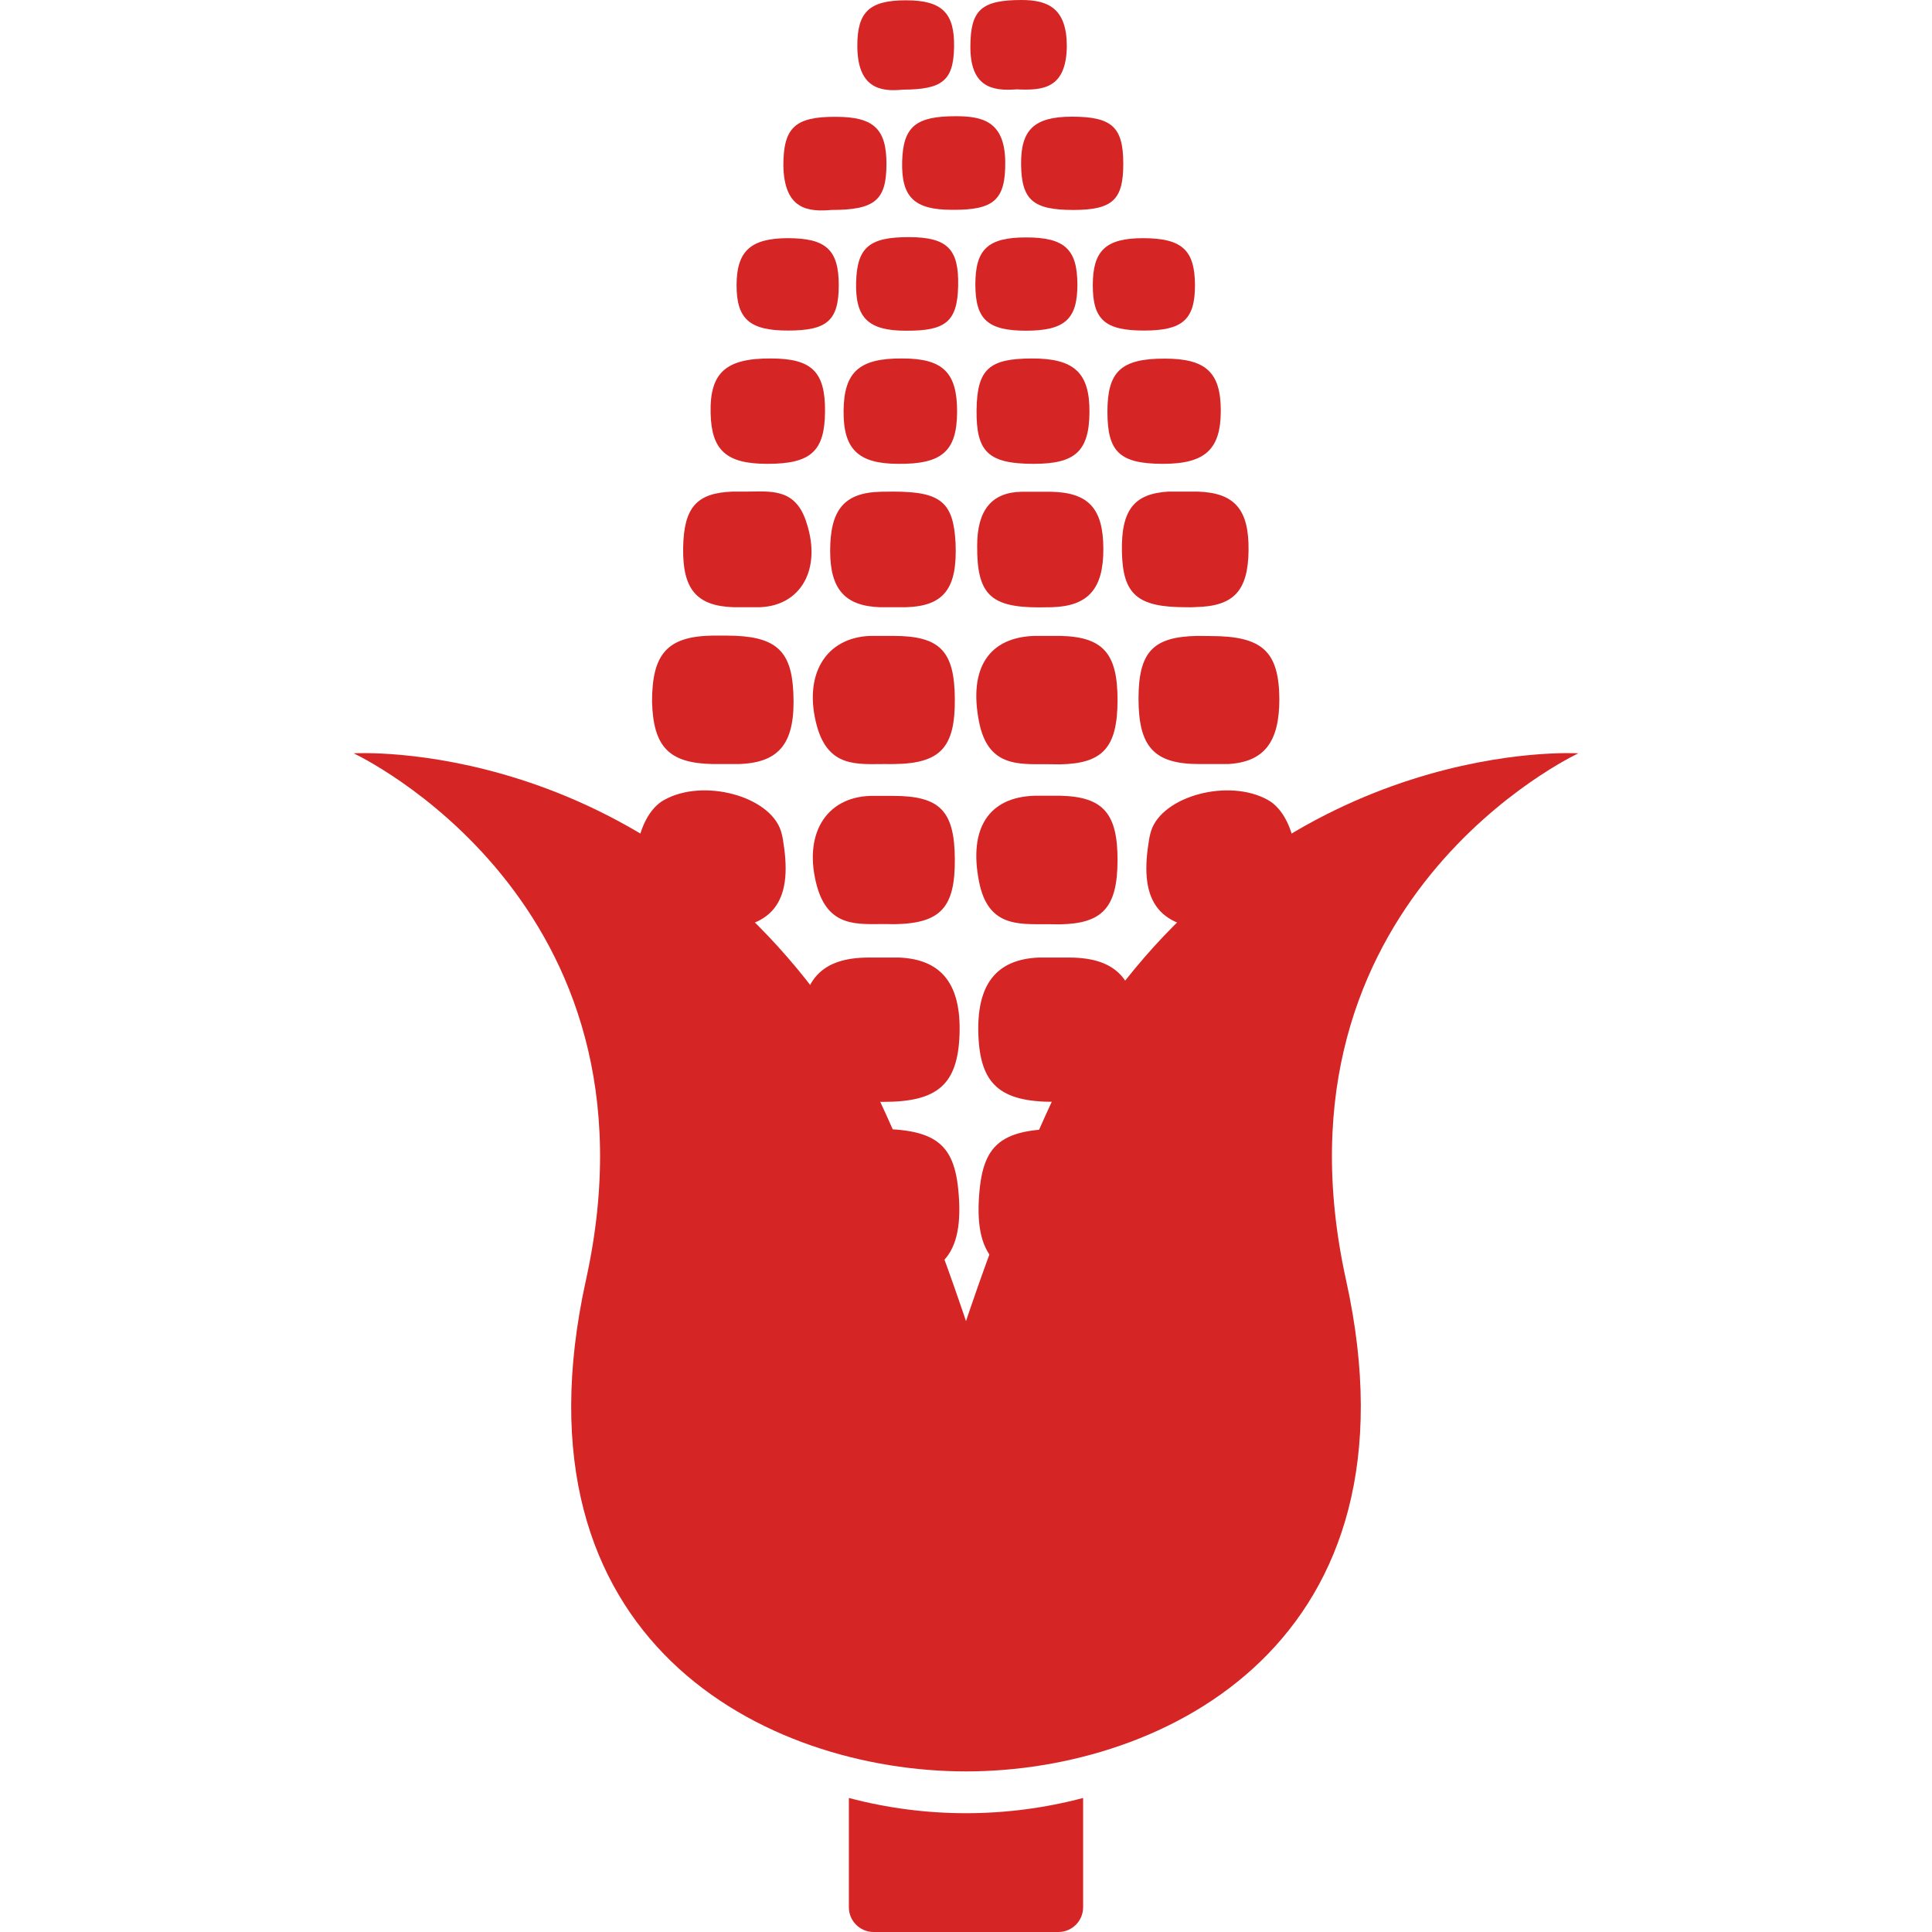
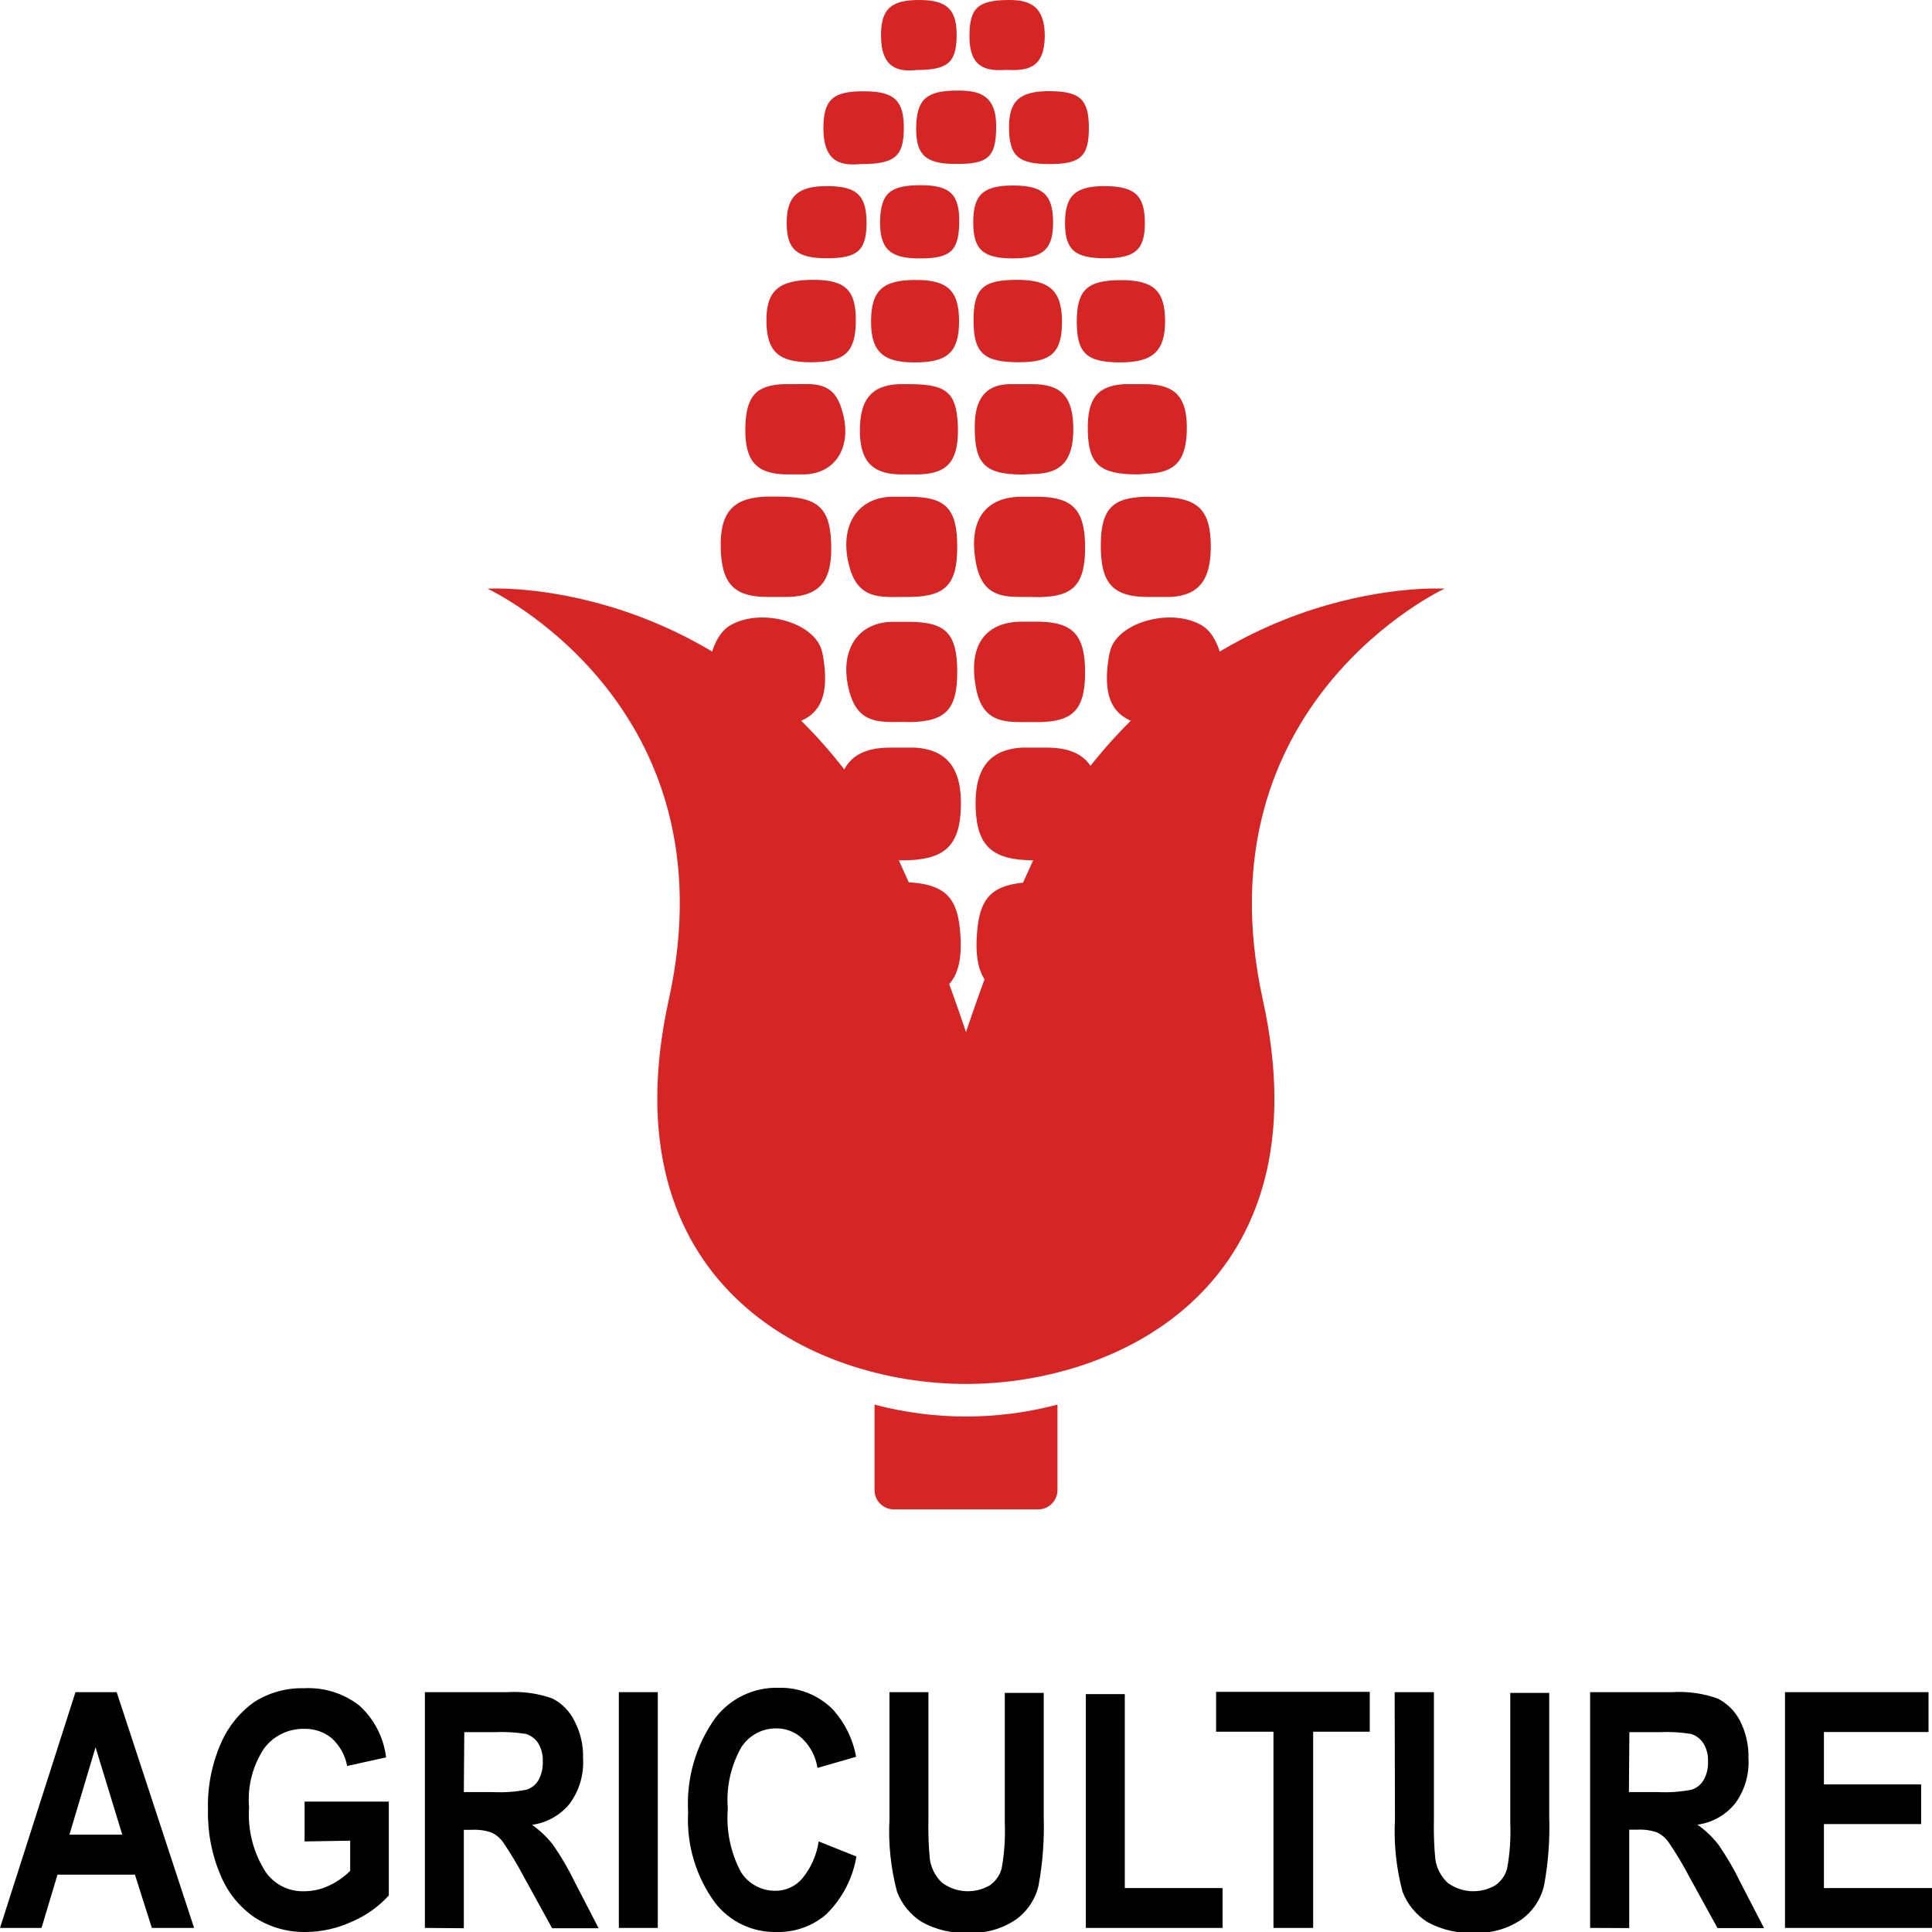
<svg xmlns="http://www.w3.org/2000/svg" id="Layer_1" data-name="Layer 1" width="128" height="128" viewBox="0 0 128 128">
  <defs>
    <style>.cls-1{fill:#d62525;}</style>
  </defs>
-   <path class="cls-1" d="M70.34,84.84c-4.36,0-5.86-1.65-5.44-6,.33-3.42,1.84-4.28,7-4,2.51.12,3.73,1.58,3.81,4.54C75.87,83.68,74.73,84.83,70.34,84.84Z" />
-   <path class="cls-1" d="M69.82,73c-3.57,0-4.88-1.17-5-4.44s1.13-5,4-5.12c.65,0,1.3,0,2,0,3.15,0,4.5,1.48,4.49,4.81S73.83,73,70.69,73Z" />
-   <path class="cls-1" d="M58.05,84.84c4.36,0,5.86-1.65,5.44-6-.33-3.42-1.84-4.28-7.06-4-2.5.12-3.73,1.58-3.8,4.54C52.52,83.68,53.66,84.83,58.05,84.84Z" />
-   <path class="cls-1" d="M58.57,73c3.56,0,4.88-1.17,5-4.44s-1.12-5-4-5.12c-.65,0-1.3,0-2,0-3.15,0-4.5,1.48-4.49,4.81S54.56,73,57.7,73Z" />
-   <path class="cls-1" d="M80.81,61.58c-3.94,0-5.36-1.73-4.71-5.76a4.66,4.66,0,0,1,.16-.76C77,52.73,81.42,51.55,84,53c1.65.91,2.38,4.1,1.49,6.47C84.87,61.16,84,61.58,80.81,61.58Z" />
-   <path class="cls-1" d="M47.19,61.58c3.94,0,5.36-1.73,4.71-5.76a4.66,4.66,0,0,0-.16-.76C51,52.73,46.58,51.55,44,53c-1.65.91-2.38,4.1-1.49,6.47C43.13,61.16,44.05,61.58,47.19,61.58Z" />
-   <path class="cls-1" d="M80.2,42.14c3.42,0,4.54,1,4.56,4.18,0,2.84-1,4.16-3.39,4.3-.64,0-1.29,0-1.94,0-3,0-4-1.18-4-4.33s1-4.1,3.9-4.16Z" />
-   <path class="cls-1" d="M48.1,42.11c3.25,0,4.33.93,4.46,3.76.16,3.32-.87,4.67-3.63,4.75-.58,0-1.16,0-1.73,0-2.88-.06-3.92-1.14-4-4.13,0-3.16,1-4.33,4-4.38Z" />
-   <path class="cls-1" d="M69.35,50.63c-1.91,0-3.91.17-4.49-2.83-.69-3.54.66-5.57,3.67-5.67.58,0,1.15,0,1.73,0,2.83.07,3.79,1.16,3.78,4.29s-1,4.17-3.82,4.22Z" />
-   <path class="cls-1" d="M69.35,61.23c-1.91,0-3.91.17-4.49-2.84-.69-3.53.66-5.57,3.67-5.67.58,0,1.15,0,1.73,0,2.83.07,3.79,1.17,3.78,4.29s-1,4.18-3.82,4.23C69.93,61.24,69.64,61.23,69.35,61.23Z" />
-   <path class="cls-1" d="M58.64,50.62c-1.82,0-3.74.25-4.51-2.49-.94-3.39.55-5.9,3.54-6,.5,0,1,0,1.51,0,3.1,0,4.06,1,4.08,4.18s-.92,4.27-4,4.31C59.07,50.63,58.86,50.62,58.64,50.62Z" />
-   <path class="cls-1" d="M58.64,61.22c-1.82,0-3.74.24-4.51-2.49-.94-3.4.55-5.91,3.54-6h1.51c3.1,0,4.06,1,4.08,4.19s-.92,4.26-4,4.31Z" />
-   <path class="cls-1" d="M78.56,40.23c-3.2,0-4.17-.84-4.23-3.66s.83-3.86,3.07-4c.64,0,1.3,0,1.95,0,2.45.08,3.4,1.18,3.37,3.89s-1,3.71-3.51,3.76C79,40.24,78.77,40.23,78.56,40.23Z" />
-   <path class="cls-1" d="M68.82,40.24c-3.23,0-4.1-.91-4.08-4.08,0-2.41,1-3.54,2.94-3.58.65,0,1.3,0,1.95,0,2.49.05,3.46,1.11,3.47,3.77s-1,3.81-3.42,3.88Z" />
-   <path class="cls-1" d="M49.44,32.57c1.58,0,3.28-.28,4,2.08,1,3.06-.38,5.48-3.1,5.58-.58,0-1.16,0-1.73,0-2.45-.08-3.39-1.18-3.35-3.92s.93-3.65,3.27-3.74Z" />
-   <path class="cls-1" d="M59.17,32.57c3.18,0,4,.71,4.14,3.43.12,3-.77,4.15-3.28,4.23-.58,0-1.16,0-1.73,0C56,40.15,55,39.05,55,36.51c0-2.73.92-3.87,3.34-3.93Z" />
-   <path class="cls-1" d="M59.8,23.75c2.68,0,3.62.94,3.61,3.54s-1,3.47-3.9,3.44c-2.68,0-3.65-1-3.62-3.53S56.9,23.72,59.8,23.75Z" />
-   <path class="cls-1" d="M50.82,30.73c-2.7,0-3.69-.9-3.74-3.37-.06-2.66,1-3.63,4-3.61,2.71,0,3.6.89,3.58,3.5S53.77,30.74,50.82,30.73Z" />
-   <path class="cls-1" d="M77.18,23.76c2.72,0,3.7.92,3.7,3.45s-1,3.53-3.86,3.52-3.65-.81-3.65-3.45S74.24,23.75,77.18,23.76Z" />
-   <path class="cls-1" d="M68.48,30.73c-3,0-3.81-.79-3.78-3.55s.86-3.42,3.66-3.43,3.84.94,3.82,3.56S71.2,30.73,68.48,30.73Z" />
-   <path class="cls-1" d="M71.11,13.91c-2.66,0-3.43-.66-3.46-3S68.54,7.74,71,7.73c2.65,0,3.41.67,3.42,3.07S73.76,13.91,71.11,13.91Z" />
-   <path class="cls-1" d="M63.06,13.9c-2.5,0-3.35-.85-3.29-3.2s.95-3,3.55-3c1.75,0,3.24.32,3.28,3C66.63,13.24,65.86,13.93,63.06,13.9Z" />
-   <path class="cls-1" d="M52.2,21.9c-2.54,0-3.4-.77-3.4-3s.9-3.12,3.4-3.12,3.37.75,3.37,3.11S54.79,21.9,52.2,21.9Z" />
-   <path class="cls-1" d="M75.79,21.9c-2.58,0-3.39-.72-3.39-3s.84-3.13,3.37-3.12,3.39.78,3.4,3.1S78.32,21.9,75.79,21.9Z" />
-   <path class="cls-1" d="M60,21.91c-2.48,0-3.34-.86-3.28-3.2s.89-3,3.49-3,3.32.83,3.27,3.23S62.62,21.93,60,21.91Z" />
-   <path class="cls-1" d="M55.1,13.91c-1.54.13-3.15,0-3.2-2.95,0-2.49.76-3.24,3.49-3.22,2.5,0,3.35.81,3.34,3.15S58,13.91,55.1,13.91Z" />
-   <path class="cls-1" d="M68,21.91c-2.56,0-3.38-.74-3.38-3.06s.81-3.12,3.36-3.12,3.39.78,3.4,3.1S70.54,21.9,68,21.91Z" />
-   <path class="cls-1" d="M59.8,5.94c-1.52.16-3-.14-3-2.92,0-2.24.81-3,3.23-3s3.22.87,3.18,3.11S62.4,5.93,59.8,5.94Z" />
-   <path class="cls-1" d="M67.36,5.92c-1.71.14-3.08-.22-3.07-2.85C64.3.68,65,0,67.68,0c1.78,0,3,.57,3,3.07C70.64,5.89,69.08,6,67.36,5.92Z" />
-   <path class="cls-1" d="M104.57,49.91s-19-1.18-31.86,17.55C68.67,73.34,64,87.53,64,87.53s-4.67-14.19-8.71-20.07C42.42,48.73,23.43,49.91,23.43,49.91s20.94,9.73,15.39,34.9c-5.29,24,12,32.55,25.18,32.55s30.47-8.59,25.18-32.55C83.63,59.64,104.57,49.91,104.57,49.91Z" />
-   <path class="cls-1" d="M70.14,128H57.86a1.64,1.64,0,0,1-1.62-1.66v-7.22a30.32,30.32,0,0,0,15.52,0v7.22A1.64,1.64,0,0,1,70.14,128Z" />
+   <path class="cls-1" d="M69,66.28c-3.4,0-4.58-1.29-4.25-4.69.26-2.67,1.44-3.34,5.47-3.12,2,.09,2.92,1.23,3,3.55C73.27,65.38,72.38,66.27,69,66.28Z" />
+   <path class="cls-1" d="M68.55,57c-2.79,0-3.82-.91-3.91-3.47s.88-3.9,3.13-4h1.56c2.46,0,3.51,1.16,3.51,3.76S71.68,57,69.23,57Z" />
+   <path class="cls-1" d="M59.35,66.28c3.41,0,4.58-1.29,4.25-4.69-.26-2.67-1.44-3.34-5.51-3.12-2,.09-2.92,1.23-3,3.55C55,65.38,55.92,66.27,59.35,66.28Z" />
+   <path class="cls-1" d="M59.76,57c2.78,0,3.81-.91,3.9-3.47s-.87-3.9-3.12-4H59c-2.46,0-3.52,1.16-3.51,3.76S56.63,57,59.08,57Z" />
+   <path class="cls-1" d="M77.13,48.11c-3.08,0-4.18-1.35-3.68-4.5a3.87,3.87,0,0,1,.13-.59c.58-1.82,4-2.75,6-1.61,1.28.71,1.85,3.2,1.16,5.05C80.3,47.78,79.63,48.11,77.13,48.11Z" />
+   <path class="cls-1" d="M50.87,48.11c3.08,0,4.18-1.35,3.68-4.5a3.87,3.87,0,0,0-.13-.59c-.58-1.82-4-2.75-6-1.61-1.29.71-1.86,3.2-1.17,5.05C47.7,47.78,48.41,48.11,50.87,48.11Z" />
+   <path class="cls-1" d="M76.66,32.92c2.67,0,3.54.78,3.56,3.27,0,2.22-.78,3.25-2.65,3.36H76.05c-2.34,0-3.12-.93-3.12-3.39s.78-3.2,3-3.25Z" />
+   <path class="cls-1" d="M51.58,32.9c2.54,0,3.38.73,3.48,2.94.13,2.59-.68,3.64-2.83,3.71H50.87c-2.25,0-3.06-.89-3.12-3.23s.78-3.38,3.12-3.42Z" />
+   <path class="cls-1" d="M68.18,39.55c-1.49,0-3.06.14-3.51-2.21-.54-2.76.52-4.35,2.87-4.43h1.35c2.21.06,3,.91,3,3.36s-.78,3.25-3,3.29Z" />
+   <path class="cls-1" d="M68.18,47.84c-1.49,0-3.06.13-3.51-2.22-.54-2.76.52-4.35,2.87-4.43h1.35c2.21.05,3,.91,3,3.35s-.78,3.26-3,3.3Z" />
+   <path class="cls-1" d="M59.81,39.55c-1.42,0-2.92.19-3.52-1.95-.74-2.65.43-4.61,2.76-4.69h1.18c2.43,0,3.18.79,3.19,3.27s-.72,3.34-3.12,3.37Z" />
+   <path class="cls-1" d="M59.81,47.83c-1.42,0-2.92.19-3.52-1.95-.74-2.65.43-4.61,2.76-4.68h1.18c2.43,0,3.18.78,3.19,3.27s-.72,3.33-3.12,3.37Z" />
+   <path class="cls-1" d="M75.37,31.43c-2.49,0-3.25-.66-3.3-2.86s.65-3,2.4-3.12H76c1.92.06,2.66.92,2.63,3s-.78,2.9-2.74,2.94A4.3,4.3,0,0,1,75.37,31.43Z" />
+   <path class="cls-1" d="M67.77,31.44c-2.53,0-3.21-.71-3.19-3.19,0-1.88.78-2.77,2.3-2.8H68.4c1.94,0,2.7.87,2.71,2.95s-.78,3-2.67,3Z" />
+   <path class="cls-1" d="M52.62,25.45c1.24,0,2.57-.22,3.13,1.62.78,2.39-.3,4.28-2.42,4.36H52c-1.92-.06-2.65-.92-2.62-3.06s.73-2.85,2.55-2.92Z" />
+   <path class="cls-1" d="M60.23,25.45c2.48,0,3.12.55,3.23,2.68.09,2.34-.6,3.24-2.56,3.3H59.55c-1.8-.06-2.58-.92-2.58-2.91s.72-3,2.61-3.07Z" />
+   <path class="cls-1" d="M60.72,18.55c2.09,0,2.83.74,2.82,2.77s-.78,2.71-3,2.69c-2.09,0-2.85-.78-2.83-2.76S58.45,18.53,60.72,18.55Z" />
+   <path class="cls-1" d="M53.7,24c-2.11,0-2.88-.71-2.92-2.63-.05-2.08.78-2.84,3.13-2.83,2.11,0,2.81.7,2.79,2.74S56,24,53.7,24Z" />
+   <path class="cls-1" d="M74.3,18.56c2.12,0,2.89.72,2.89,2.7s-.78,2.76-3,2.75-2.85-.63-2.85-2.7S72,18.55,74.3,18.56Z" />
+   <path class="cls-1" d="M67.5,24c-2.34,0-3-.62-3-2.78s.67-2.67,2.86-2.68,3,.74,3,2.79S69.62,24,67.5,24Z" />
+   <path class="cls-1" d="M69.55,10.87c-2.07,0-2.67-.52-2.7-2.35s.7-2.47,2.62-2.48c2.07,0,2.66.52,2.67,2.4S71.63,10.87,69.55,10.87Z" />
+   <path class="cls-1" d="M63.27,10.86c-2,0-2.62-.66-2.57-2.5S61.44,6,63.47,6C64.84,6,66,6.27,66,8.36S65.45,10.88,63.27,10.86Z" />
+   <path class="cls-1" d="M54.78,17.11c-2,0-2.66-.6-2.66-2.34s.71-2.44,2.66-2.44,2.63.58,2.63,2.43S56.8,17.11,54.78,17.11Z" />
+   <path class="cls-1" d="M73.21,17.11c-2,0-2.65-.56-2.65-2.34s.66-2.45,2.64-2.44,2.64.61,2.65,2.42S75.19,17.11,73.21,17.11Z" />
+   <path class="cls-1" d="M60.88,17.12c-1.94,0-2.61-.67-2.57-2.5S59,12.27,61,12.27s2.59.65,2.55,2.53S62.92,17.13,60.88,17.12Z" />
+   <path class="cls-1" d="M57.05,10.87c-1.21.1-2.46,0-2.5-2.31,0-1.94.59-2.53,2.72-2.51,2,0,2.62.63,2.61,2.46S59.31,10.87,57.05,10.87Z" />
+   <path class="cls-1" d="M67.13,17.12c-2,0-2.65-.58-2.65-2.39s.64-2.44,2.63-2.44,2.65.61,2.66,2.42S69.11,17.11,67.13,17.12Z" />
+   <path class="cls-1" d="M60.72,4.64c-1.19.13-2.35-.11-2.35-2.28C58.37.61,59,0,60.9,0s2.51.68,2.48,2.43S62.75,4.63,60.72,4.64Z" />
+   <path class="cls-1" d="M66.63,4.63c-1.34.1-2.41-.18-2.4-2.23,0-1.87.55-2.4,2.65-2.4,1.39,0,2.34.45,2.34,2.4C69.19,4.6,68,4.69,66.63,4.63Z" />
+   <path class="cls-1" d="M95.7,39S80.85,38.07,70.8,52.7C67.65,57.3,64,68.38,64,68.38S60.35,57.3,57.2,52.7C47.14,38.07,32.3,39,32.3,39s16.36,7.6,12,27.27C40.2,85,53.7,91.69,64,91.69S87.8,85,83.67,66.26C79.34,46.59,95.7,39,95.7,39Z" />
+   <path class="cls-1" d="M68.8,100H59.2a1.28,1.28,0,0,1-1.26-1.3h0V93.06a23.71,23.71,0,0,0,12.12,0V98.7A1.28,1.28,0,0,1,68.8,100Z" />
+   <path d="M12.86,127.73h-2.8L8.94,124.2H3.81l-1.06,3.53H0l5-15.62H7.73ZM8.1,121.55l-1.77-5.79L4.6,121.55Z" />
+   <path d="M20.18,122v-2.64h5.58v6.22a7,7,0,0,1-2.39,1.71,7.44,7.44,0,0,1-3.1.71,6.07,6.07,0,0,1-3.35-.93,6.3,6.3,0,0,1-2.29-2.79,10.4,10.4,0,0,1-.85-4.38,10.2,10.2,0,0,1,.86-4.41,6.5,6.5,0,0,1,2.22-2.74,5.86,5.86,0,0,1,3.28-.9A5.47,5.47,0,0,1,23.81,113a5.54,5.54,0,0,1,1.77,3.43L23,117A3.33,3.33,0,0,0,22,115.18a2.74,2.74,0,0,0-1.83-.64,3.24,3.24,0,0,0-2.67,1.29,6.15,6.15,0,0,0-1,3.91,7.07,7.07,0,0,0,1.11,4.3,3,3,0,0,0,2.57,1.26,3.86,3.86,0,0,0,1.57-.35,4.92,4.92,0,0,0,1.45-1v-2Z" />
+   <path d="M28.15,127.73V112.11H33.6a7.57,7.57,0,0,1,3,.42A3.29,3.29,0,0,1,38.05,114a5,5,0,0,1,.58,2.49,4.61,4.61,0,0,1-.88,3,3.9,3.9,0,0,1-2.5,1.41,6.66,6.66,0,0,1,1.38,1.31,18.53,18.53,0,0,1,1.48,2.54l1.55,3H36.58l-1.87-3.4a24.31,24.31,0,0,0-1.38-2.3,2,2,0,0,0-.77-.64,3.4,3.4,0,0,0-1.29-.18h-.54v6.52Zm2.58-9h1.92a9.13,9.13,0,0,0,2.24-.16,1.43,1.43,0,0,0,.78-.62,2.38,2.38,0,0,0,.29-1.25,2.21,2.21,0,0,0-.29-1.19,1.53,1.53,0,0,0-.81-.63,10.13,10.13,0,0,0-2.1-.12h-2Z" />
+   <path d="M41,127.73V112.11h2.58v15.62Z" />
+   <path d="M54.24,122l2.5,1a7,7,0,0,1-2,3.83A4.86,4.86,0,0,1,51.44,128a5,5,0,0,1-4.06-1.93,9.28,9.28,0,0,1-1.79-6,9.77,9.77,0,0,1,1.8-6.25,5.1,5.1,0,0,1,4.21-2,4.87,4.87,0,0,1,3.61,1.47,6.35,6.35,0,0,1,1.51,3.1l-2.56.74a3.41,3.41,0,0,0-1-1.94,2.47,2.47,0,0,0-1.73-.68,2.72,2.72,0,0,0-2.31,1.24,7.07,7.07,0,0,0-.9,4.08,7.6,7.6,0,0,0,.87,4.2,2.67,2.67,0,0,0,2.27,1.24,2.32,2.32,0,0,0,1.77-.79A5,5,0,0,0,54.24,122Z" />
+   <path d="M58.93,112.11h2.58v8.46a22.23,22.23,0,0,0,.09,2.57,2.65,2.65,0,0,0,.82,1.6,2.88,2.88,0,0,0,3.17.16,2,2,0,0,0,.77-1.1,13.61,13.61,0,0,0,.21-3v-8.64h2.58v8.21a21.84,21.84,0,0,1-.34,4.54,3.85,3.85,0,0,1-1.51,2.27,5.12,5.12,0,0,1-3.11.87,5.8,5.8,0,0,1-3.13-.72,4.09,4.09,0,0,1-1.63-2,15.58,15.58,0,0,1-.5-4.81Z" />
+   <path d="M71.94,127.73V112.24h2.58v12.85H81v2.64Z" />
+   <path d="M84.37,127.73v-13h-3.8v-2.64H90.75v2.64H87v13Z" />
+   <path d="M92.4,112.11H95v8.46a22.23,22.23,0,0,0,.09,2.57,2.65,2.65,0,0,0,.82,1.6,2.88,2.88,0,0,0,3.17.16,2,2,0,0,0,.77-1.1,13.61,13.61,0,0,0,.21-3v-8.64h2.58v8.21a21.16,21.16,0,0,1-.34,4.54,3.85,3.85,0,0,1-1.51,2.27,5.12,5.12,0,0,1-3.11.87,5.8,5.8,0,0,1-3.13-.72,4.14,4.14,0,0,1-1.63-2,15.58,15.58,0,0,1-.5-4.81Z" />
+   <path d="M105.35,127.73V112.11h5.44a7.57,7.57,0,0,1,3,.42,3.35,3.35,0,0,1,1.48,1.46,5.14,5.14,0,0,1,.57,2.49,4.61,4.61,0,0,1-.88,3,3.88,3.88,0,0,1-2.5,1.41,6.42,6.42,0,0,1,1.38,1.31,18.53,18.53,0,0,1,1.48,2.54l1.55,3h-3.08l-1.87-3.4a22.24,22.24,0,0,0-1.38-2.3,2,2,0,0,0-.76-.64,3.46,3.46,0,0,0-1.3-.18h-.54v6.52Zm2.57-9h1.92a9.13,9.13,0,0,0,2.24-.16,1.43,1.43,0,0,0,.78-.62,2.29,2.29,0,0,0,.3-1.25,2.12,2.12,0,0,0-.3-1.19,1.53,1.53,0,0,0-.81-.63,10,10,0,0,0-2.1-.12h-2Z" />
+   <path d="M118.26,127.73V112.11h9.51v2.64h-6.93v3.47h6.44v2.63h-6.44v4.24H128v2.64Z" />
</svg>
